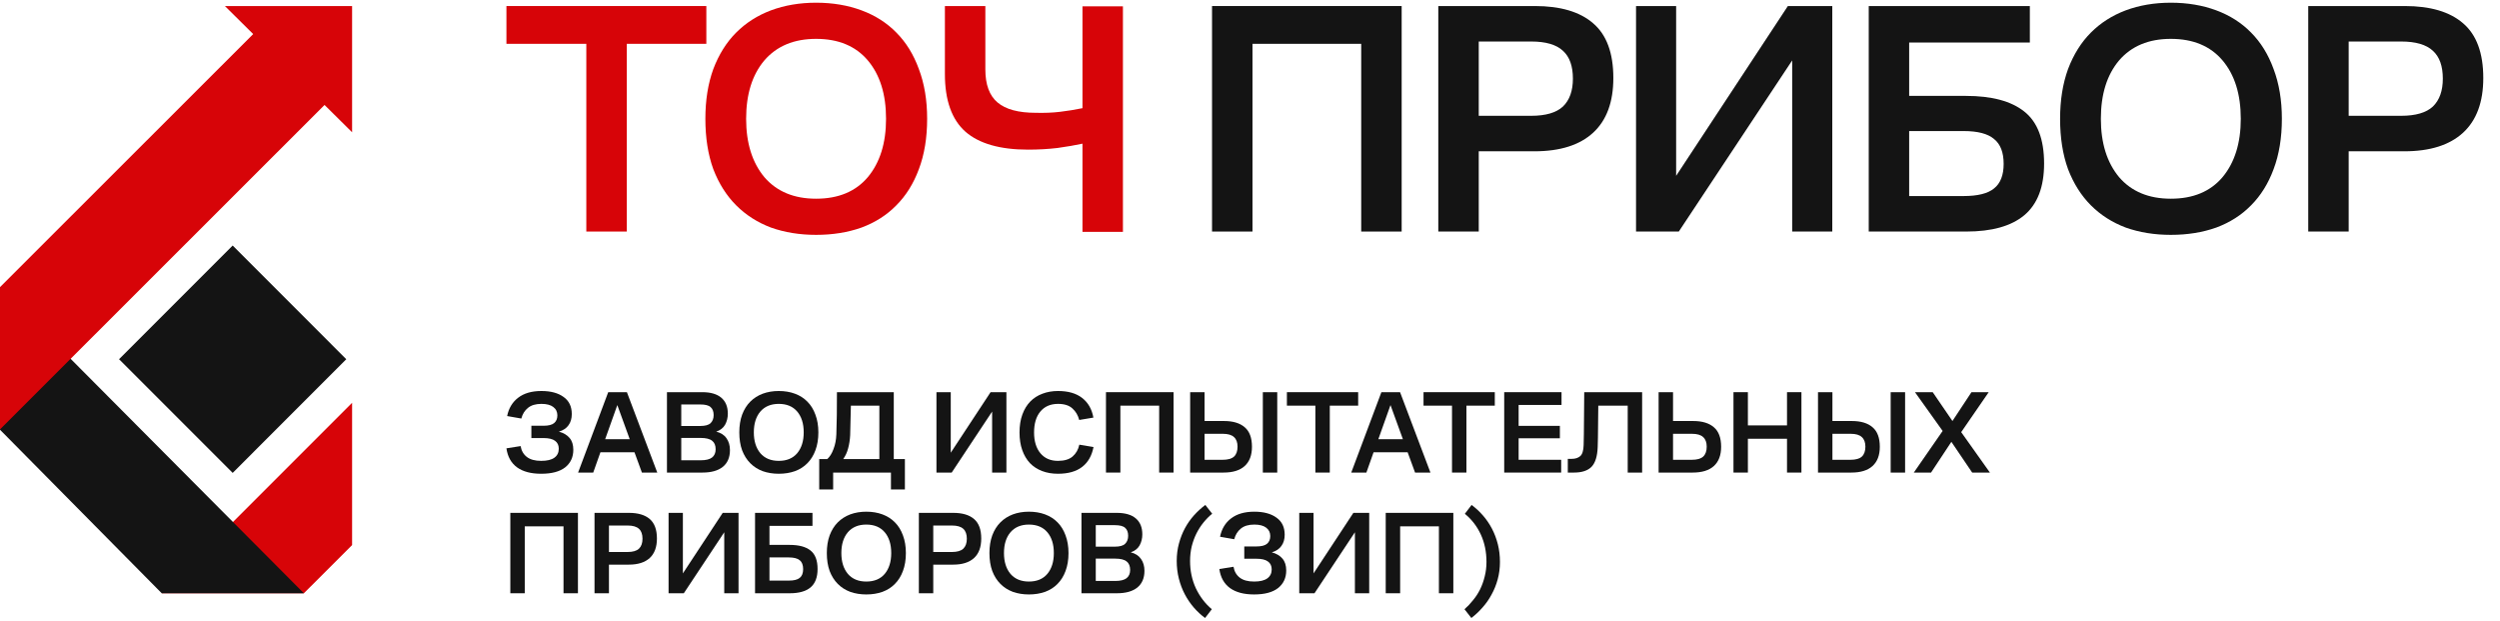
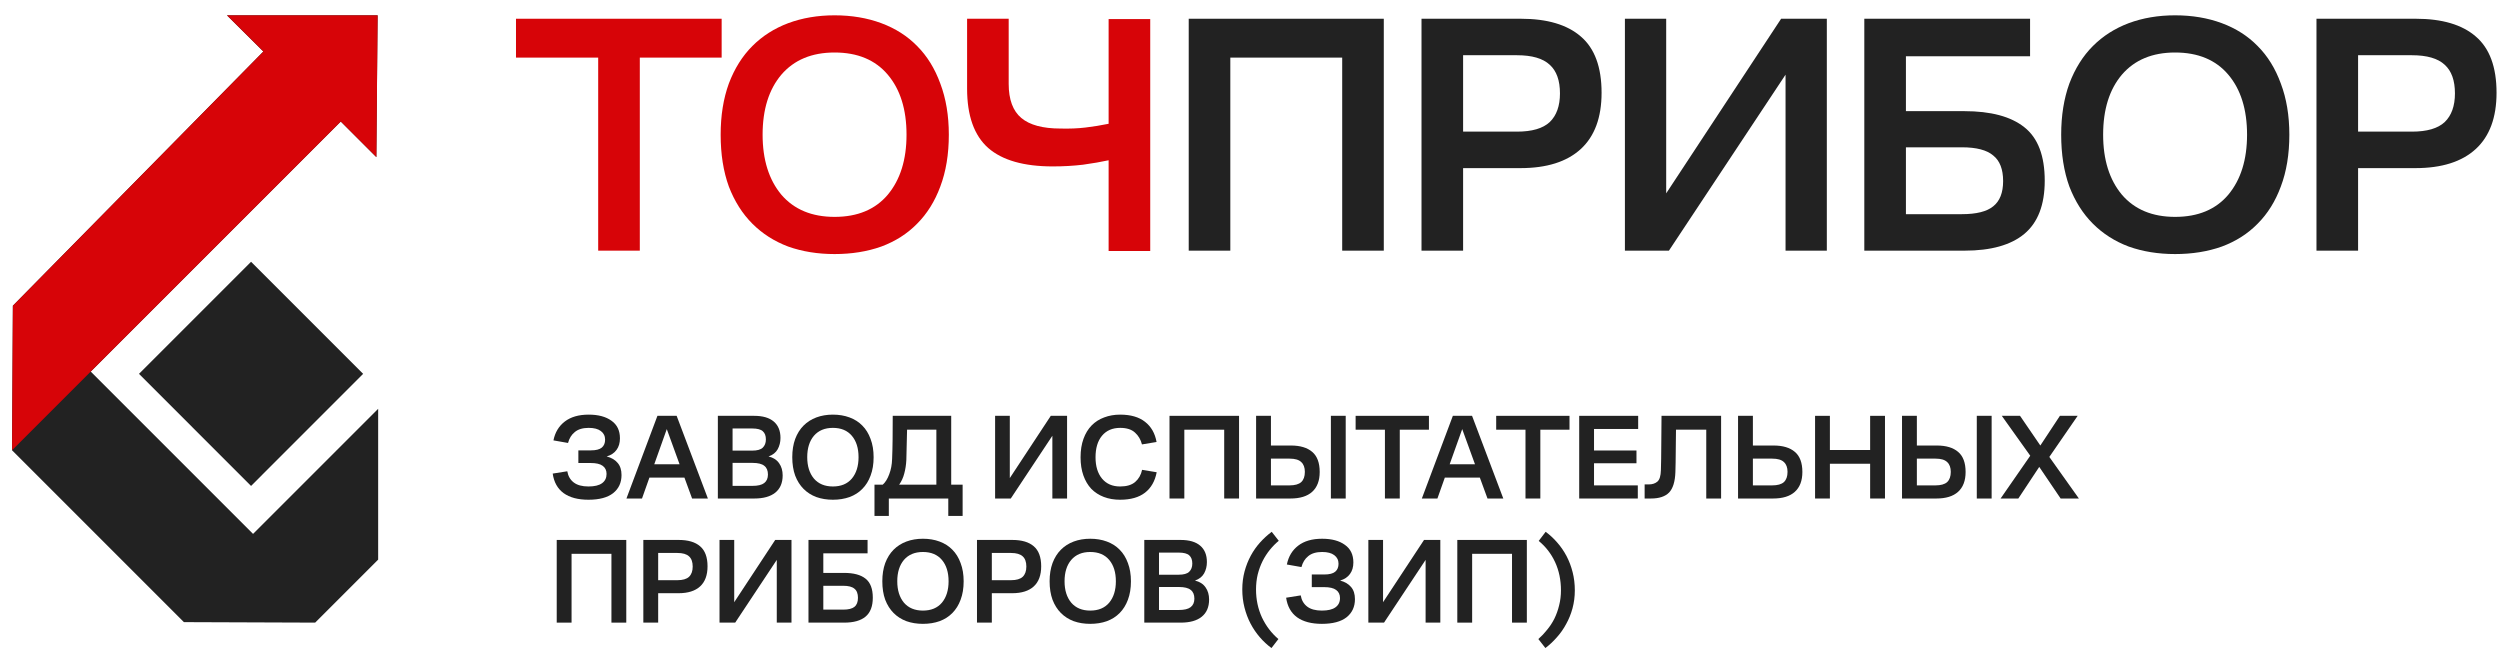
- <svg xmlns="http://www.w3.org/2000/svg" width="145" height="36" viewBox="0 0 145 36" fill="none">
-   <path d="M133.932 13.43V0.35H139.529C141.017 0.35 142.145 0.683 142.915 1.35C143.697 2.017 144.088 3.075 144.088 4.524C144.088 5.921 143.697 6.979 142.915 7.698C142.132 8.416 140.997 8.775 139.51 8.775H136.278V13.43H133.932ZM136.278 6.717H139.318C140.164 6.717 140.779 6.537 141.164 6.178C141.549 5.806 141.741 5.267 141.741 4.562C141.741 3.831 141.549 3.293 141.164 2.946C140.779 2.587 140.164 2.408 139.318 2.408H136.278V6.717Z" fill="#141414" />
-   <path d="M125.958 13.622C125.009 13.622 124.137 13.481 123.342 13.199C122.56 12.904 121.886 12.474 121.322 11.91C120.758 11.346 120.316 10.647 119.995 9.813C119.687 8.967 119.533 7.992 119.533 6.89C119.533 5.812 119.687 4.851 119.995 4.004C120.316 3.158 120.758 2.453 121.322 1.888C121.886 1.324 122.56 0.895 123.342 0.6C124.137 0.305 125.009 0.157 125.958 0.157C126.92 0.157 127.798 0.305 128.593 0.6C129.388 0.895 130.061 1.324 130.613 1.888C131.177 2.453 131.613 3.158 131.921 4.004C132.241 4.851 132.402 5.812 132.402 6.89C132.402 7.992 132.241 8.967 131.921 9.813C131.613 10.647 131.177 11.346 130.613 11.91C130.061 12.474 129.388 12.904 128.593 13.199C127.798 13.481 126.92 13.622 125.958 13.622ZM125.958 11.525C127.253 11.525 128.253 11.109 128.959 10.275C129.664 9.429 130.017 8.3 130.017 6.89C130.017 5.466 129.664 4.338 128.959 3.504C128.253 2.671 127.253 2.254 125.958 2.254C124.676 2.254 123.675 2.671 122.957 3.504C122.252 4.338 121.899 5.466 121.899 6.89C121.899 8.3 122.252 9.429 122.957 10.275C123.675 11.109 124.676 11.525 125.958 11.525Z" fill="#141414" />
-   <path d="M108.43 13.43V0.35H117.778V2.466H110.776V5.562H114.066C115.566 5.562 116.694 5.864 117.451 6.466C118.22 7.069 118.605 8.076 118.605 9.486C118.605 10.846 118.22 11.846 117.451 12.487C116.694 13.116 115.572 13.43 114.085 13.43H108.43ZM113.931 7.601H110.776V11.371H113.931C114.752 11.371 115.342 11.224 115.701 10.929C116.073 10.634 116.258 10.16 116.258 9.506C116.258 8.839 116.073 8.358 115.701 8.063C115.342 7.755 114.752 7.601 113.931 7.601Z" fill="#141414" />
-   <path d="M103.988 13.43V3.504L97.409 13.43H94.928V0.35H97.255V10.198L103.738 0.35H106.315V13.43H103.988Z" fill="#141414" />
-   <path d="M83.455 13.43V0.35H89.053C90.54 0.35 91.669 0.683 92.438 1.35C93.22 2.017 93.611 3.075 93.611 4.524C93.611 5.921 93.22 6.979 92.438 7.698C91.656 8.416 90.521 8.775 89.033 8.775H85.802V13.43H83.455ZM85.802 6.717H88.841C89.687 6.717 90.303 6.537 90.688 6.178C91.072 5.806 91.265 5.267 91.265 4.562C91.265 3.831 91.072 3.293 90.688 2.946C90.303 2.587 89.687 2.408 88.841 2.408H85.802V6.717Z" fill="#141414" />
-   <path d="M70.326 13.43V0.35H81.329V13.43H78.982V2.542H72.673V13.43H70.326Z" fill="#141414" />
-   <path d="M57.173 4.024C57.173 4.908 57.41 5.55 57.885 5.947C58.359 6.345 59.096 6.543 60.097 6.543C60.61 6.556 61.078 6.537 61.501 6.486C61.937 6.434 62.373 6.364 62.809 6.274V0.369H65.156V13.449H62.809V8.332C62.398 8.422 61.918 8.505 61.366 8.582C60.828 8.646 60.257 8.679 59.654 8.679C58.026 8.679 56.814 8.332 56.019 7.64C55.224 6.935 54.826 5.819 54.826 4.293V0.35H57.173V4.024Z" fill="#D70408" />
-   <path d="M47.352 13.622C46.403 13.622 45.531 13.481 44.736 13.199C43.954 12.904 43.281 12.474 42.716 11.91C42.152 11.346 41.71 10.647 41.389 9.813C41.081 8.967 40.928 7.992 40.928 6.89C40.928 5.812 41.081 4.851 41.389 4.004C41.71 3.158 42.152 2.453 42.716 1.888C43.281 1.324 43.954 0.895 44.736 0.6C45.531 0.305 46.403 0.157 47.352 0.157C48.314 0.157 49.192 0.305 49.987 0.6C50.782 0.895 51.456 1.324 52.007 1.888C52.571 2.453 53.007 3.158 53.315 4.004C53.636 4.851 53.796 5.812 53.796 6.89C53.796 7.992 53.636 8.967 53.315 9.813C53.007 10.647 52.571 11.346 52.007 11.91C51.456 12.474 50.782 12.904 49.987 13.199C49.192 13.481 48.314 13.622 47.352 13.622ZM47.352 11.525C48.647 11.525 49.648 11.109 50.353 10.275C51.058 9.429 51.411 8.3 51.411 6.89C51.411 5.466 51.058 4.338 50.353 3.504C49.648 2.671 48.647 2.254 47.352 2.254C46.07 2.254 45.069 2.671 44.351 3.504C43.646 4.338 43.293 5.466 43.293 6.89C43.293 8.3 43.646 9.429 44.351 10.275C45.069 11.109 46.07 11.525 47.352 11.525Z" fill="#D70408" />
-   <path d="M29.385 2.542V0.35H40.984V2.542H36.367V13.43H34.02V2.542H29.385Z" fill="#D70408" />
-   <path d="M87.032 32.592C87.032 32.944 86.989 33.28 86.902 33.6C86.815 33.92 86.696 34.215 86.545 34.485C86.399 34.759 86.223 35.011 86.017 35.239C85.816 35.468 85.601 35.669 85.373 35.843L84.975 35.335C85.149 35.184 85.313 35.011 85.469 34.814C85.629 34.622 85.766 34.412 85.88 34.183C85.994 33.95 86.083 33.701 86.147 33.436C86.216 33.166 86.25 32.885 86.25 32.592C86.25 32.007 86.141 31.477 85.921 31.001C85.702 30.526 85.393 30.126 84.995 29.801L85.386 29.287C85.624 29.461 85.843 29.664 86.045 29.897C86.246 30.126 86.419 30.38 86.566 30.659C86.712 30.937 86.826 31.239 86.909 31.564C86.991 31.888 87.032 32.231 87.032 32.592Z" fill="#141414" />
-   <path d="M80.404 34.409V29.746H84.327V34.409H83.49V30.528H81.241V34.409H80.404Z" fill="#141414" />
-   <path d="M78.616 34.409V30.871L76.271 34.409H75.387V29.746H76.216V33.257L78.527 29.746H79.446V34.409H78.616Z" fill="#141414" />
-   <path d="M72.78 30.425C72.446 30.425 72.185 30.503 71.998 30.658C71.811 30.809 71.683 31.015 71.614 31.275L70.791 31.131C70.883 30.679 71.095 30.325 71.429 30.069C71.767 29.808 72.217 29.678 72.78 29.678C73.319 29.678 73.747 29.792 74.062 30.021C74.382 30.245 74.542 30.576 74.542 31.015C74.542 31.275 74.478 31.493 74.35 31.666C74.227 31.84 74.041 31.963 73.795 32.037C74.06 32.105 74.265 32.226 74.412 32.4C74.558 32.569 74.631 32.798 74.631 33.086C74.631 33.515 74.473 33.856 74.158 34.107C73.843 34.354 73.379 34.478 72.766 34.478C72.176 34.478 71.71 34.354 71.367 34.107C71.024 33.856 70.819 33.488 70.75 33.003L71.573 32.873C71.619 33.143 71.74 33.353 71.936 33.504C72.133 33.655 72.409 33.73 72.766 33.73C73.109 33.73 73.365 33.669 73.534 33.545C73.703 33.422 73.788 33.248 73.788 33.024C73.788 32.823 73.715 32.67 73.568 32.565C73.427 32.459 73.203 32.407 72.896 32.407H72.197V31.694H72.903C73.191 31.694 73.397 31.641 73.52 31.536C73.644 31.431 73.705 31.282 73.705 31.09C73.705 30.885 73.625 30.722 73.465 30.603C73.31 30.485 73.081 30.425 72.78 30.425Z" fill="#141414" />
-   <path d="M68.277 32.537C68.277 32.176 68.321 31.836 68.408 31.516C68.495 31.196 68.611 30.901 68.757 30.631C68.904 30.361 69.077 30.114 69.278 29.89C69.484 29.662 69.704 29.461 69.937 29.287L70.335 29.794C70.156 29.941 69.987 30.112 69.827 30.309C69.672 30.501 69.537 30.711 69.422 30.94C69.308 31.168 69.217 31.417 69.148 31.687C69.084 31.957 69.052 32.24 69.052 32.537C69.052 33.109 69.164 33.637 69.388 34.121C69.617 34.601 69.925 35.006 70.314 35.335L69.923 35.843C69.685 35.669 69.466 35.465 69.265 35.232C69.064 34.999 68.89 34.743 68.744 34.464C68.597 34.185 68.483 33.884 68.401 33.559C68.319 33.234 68.277 32.894 68.277 32.537Z" fill="#141414" />
-   <path d="M62.75 34.409V29.746H64.8C65.285 29.746 65.653 29.854 65.904 30.068C66.156 30.283 66.281 30.592 66.281 30.994C66.281 31.227 66.229 31.44 66.124 31.632C66.019 31.819 65.847 31.954 65.609 32.036C65.875 32.1 66.073 32.228 66.206 32.42C66.339 32.608 66.405 32.836 66.405 33.106C66.405 33.531 66.265 33.856 65.987 34.08C65.712 34.299 65.319 34.409 64.807 34.409H62.75ZM64.684 30.459H63.58V31.707H64.684C64.967 31.707 65.166 31.652 65.28 31.543C65.399 31.428 65.459 31.273 65.459 31.076C65.459 30.871 65.401 30.718 65.287 30.617C65.177 30.512 64.976 30.459 64.684 30.459ZM64.704 32.4H63.58V33.696H64.704C65.006 33.696 65.225 33.643 65.363 33.538C65.504 33.428 65.575 33.268 65.575 33.058C65.575 32.834 65.507 32.669 65.369 32.564C65.237 32.455 65.015 32.4 64.704 32.4Z" fill="#141414" />
-   <path d="M59.7 34.478C59.362 34.478 59.051 34.427 58.768 34.327C58.489 34.222 58.249 34.069 58.048 33.867C57.847 33.666 57.689 33.417 57.575 33.12C57.465 32.818 57.41 32.471 57.41 32.078C57.41 31.694 57.465 31.351 57.575 31.049C57.689 30.747 57.847 30.496 58.048 30.295C58.249 30.094 58.489 29.941 58.768 29.835C59.051 29.73 59.362 29.678 59.7 29.678C60.043 29.678 60.356 29.73 60.64 29.835C60.923 29.941 61.163 30.094 61.36 30.295C61.561 30.496 61.716 30.747 61.826 31.049C61.94 31.351 61.998 31.694 61.998 32.078C61.998 32.471 61.94 32.818 61.826 33.12C61.716 33.417 61.561 33.666 61.36 33.867C61.163 34.069 60.923 34.222 60.64 34.327C60.356 34.427 60.043 34.478 59.7 34.478ZM59.7 33.73C60.162 33.73 60.519 33.582 60.77 33.285C61.022 32.983 61.147 32.581 61.147 32.078C61.147 31.57 61.022 31.168 60.77 30.871C60.519 30.574 60.162 30.425 59.7 30.425C59.243 30.425 58.887 30.574 58.631 30.871C58.379 31.168 58.254 31.57 58.254 32.078C58.254 32.581 58.379 32.983 58.631 33.285C58.887 33.582 59.243 33.73 59.7 33.73Z" fill="#141414" />
-   <path d="M53.315 34.409V29.746H55.31C55.84 29.746 56.242 29.865 56.517 30.103C56.796 30.34 56.935 30.718 56.935 31.234C56.935 31.732 56.796 32.109 56.517 32.365C56.238 32.621 55.833 32.749 55.303 32.749H54.151V34.409H53.315ZM54.151 32.016H55.234C55.536 32.016 55.756 31.952 55.893 31.824C56.03 31.691 56.099 31.499 56.099 31.248C56.099 30.987 56.03 30.795 55.893 30.672C55.756 30.544 55.536 30.48 55.234 30.48H54.151V32.016Z" fill="#141414" />
-   <path d="M50.265 34.478C49.927 34.478 49.616 34.427 49.332 34.327C49.053 34.222 48.813 34.069 48.612 33.867C48.411 33.666 48.254 33.417 48.139 33.12C48.029 32.818 47.975 32.471 47.975 32.078C47.975 31.694 48.029 31.351 48.139 31.049C48.254 30.747 48.411 30.496 48.612 30.295C48.813 30.094 49.053 29.941 49.332 29.835C49.616 29.73 49.927 29.678 50.265 29.678C50.608 29.678 50.921 29.73 51.204 29.835C51.488 29.941 51.728 30.094 51.924 30.295C52.126 30.496 52.281 30.747 52.391 31.049C52.505 31.351 52.562 31.694 52.562 32.078C52.562 32.471 52.505 32.818 52.391 33.12C52.281 33.417 52.126 33.666 51.924 33.867C51.728 34.069 51.488 34.222 51.204 34.327C50.921 34.427 50.608 34.478 50.265 34.478ZM50.265 33.73C50.727 33.73 51.083 33.582 51.335 33.285C51.586 32.983 51.712 32.581 51.712 32.078C51.712 31.57 51.586 31.168 51.335 30.871C51.083 30.574 50.727 30.425 50.265 30.425C49.808 30.425 49.451 30.574 49.195 30.871C48.944 31.168 48.818 31.57 48.818 32.078C48.818 32.581 48.944 32.983 49.195 33.285C49.451 33.582 49.808 33.73 50.265 33.73Z" fill="#141414" />
-   <path d="M43.81 34.409V29.746H47.143V30.5H44.647V31.604H45.82C46.355 31.604 46.757 31.712 47.026 31.927C47.301 32.142 47.438 32.5 47.438 33.003C47.438 33.488 47.301 33.844 47.026 34.073C46.757 34.297 46.357 34.409 45.827 34.409H43.81ZM45.772 32.331H44.647V33.675H45.772C46.064 33.675 46.275 33.623 46.403 33.517C46.535 33.412 46.601 33.243 46.601 33.01C46.601 32.772 46.535 32.601 46.403 32.496C46.275 32.386 46.064 32.331 45.772 32.331Z" fill="#141414" />
-   <path d="M42.023 34.409V30.871L39.678 34.409H38.793V29.746H39.623V33.257L41.934 29.746H42.852V34.409H42.023Z" fill="#141414" />
-   <path d="M34.496 34.409V29.746H36.492C37.022 29.746 37.424 29.865 37.699 30.103C37.977 30.34 38.117 30.718 38.117 31.234C38.117 31.732 37.977 32.109 37.699 32.365C37.42 32.621 37.015 32.749 36.485 32.749H35.333V34.409H34.496ZM35.333 32.016H36.416C36.718 32.016 36.937 31.952 37.075 31.824C37.212 31.691 37.28 31.499 37.28 31.248C37.28 30.987 37.212 30.795 37.075 30.672C36.937 30.544 36.718 30.48 36.416 30.48H35.333V32.016Z" fill="#141414" />
-   <path d="M29.611 34.409V29.746H33.534V34.409H32.697V30.528H30.448V34.409H29.611Z" fill="#141414" />
-   <path d="M114.432 27.409L113.225 25.626L112.046 27.409H111.045L112.718 24.995L111.113 22.746H112.142L113.287 24.419L114.391 22.746H115.392L113.795 25.064L115.461 27.409H114.432Z" fill="#141414" />
-   <path d="M109.703 27.409V22.746H110.54V27.409H109.703ZM107.42 27.409H105.486V22.746H106.323V24.419H107.447C107.973 24.419 108.375 24.54 108.654 24.783C108.933 25.02 109.073 25.398 109.073 25.914C109.073 26.403 108.931 26.776 108.647 27.032C108.369 27.283 107.959 27.409 107.42 27.409ZM107.365 26.668C107.671 26.668 107.893 26.607 108.03 26.483C108.167 26.355 108.236 26.163 108.236 25.907C108.236 25.66 108.167 25.475 108.03 25.352C107.898 25.224 107.681 25.16 107.379 25.16H106.323V26.668H107.365Z" fill="#141414" />
-   <path d="M100.582 27.409V22.746H101.418V24.673H103.688V22.746H104.525V27.409H103.688V25.448H101.418V27.409H100.582Z" fill="#141414" />
-   <path d="M96.238 22.746H97.075V24.419H98.241C98.766 24.419 99.169 24.54 99.447 24.783C99.726 25.02 99.866 25.398 99.866 25.914C99.866 26.403 99.724 26.776 99.441 27.032C99.162 27.283 98.753 27.409 98.213 27.409H96.238V22.746ZM98.158 26.668C98.465 26.668 98.686 26.607 98.823 26.483C98.961 26.355 99.029 26.163 99.029 25.907C99.029 25.66 98.961 25.475 98.823 25.352C98.691 25.224 98.471 25.16 98.165 25.16H97.075V26.668H98.158Z" fill="#141414" />
-   <path d="M91.888 25.811C91.892 25.628 91.897 25.416 91.901 25.174C91.906 24.927 91.908 24.668 91.908 24.399C91.913 24.129 91.915 23.852 91.915 23.569C91.92 23.281 91.922 23.007 91.922 22.746H95.282V27.409H94.445V23.528H92.738C92.738 23.715 92.736 23.916 92.731 24.131C92.731 24.341 92.729 24.554 92.724 24.769C92.724 24.979 92.722 25.185 92.717 25.386C92.713 25.583 92.708 25.761 92.704 25.921C92.685 26.46 92.567 26.844 92.347 27.073C92.128 27.297 91.787 27.409 91.325 27.409H90.969V26.613H91.202C91.403 26.613 91.565 26.561 91.689 26.456C91.812 26.351 91.879 26.136 91.888 25.811Z" fill="#141414" />
-   <path d="M87.279 27.409V22.746H90.605V23.487H88.116V24.7H90.509V25.42H88.116V26.668H90.584V27.409H87.279Z" fill="#141414" />
-   <path d="M82.598 23.528V22.746H86.733V23.528H85.087V27.409H84.25V23.528H82.598Z" fill="#141414" />
-   <path d="M81.236 22.746L82.999 27.409H82.107L81.675 26.23H79.7L79.282 27.409H78.404L80.153 22.746H81.236ZM79.975 25.475H81.401L80.681 23.494L79.975 25.475Z" fill="#141414" />
-   <path d="M74.67 23.528V22.746H78.805V23.528H77.159V27.409H76.322V23.528H74.67Z" fill="#141414" />
-   <path d="M73.274 27.409V22.746H74.11V27.409H73.274ZM70.99 27.409H69.057V22.746H69.893V24.419H71.018C71.543 24.419 71.946 24.54 72.225 24.783C72.504 25.02 72.643 25.398 72.643 25.914C72.643 26.403 72.501 26.776 72.218 27.032C71.939 27.283 71.53 27.409 70.99 27.409ZM70.936 26.668C71.242 26.668 71.463 26.607 71.601 26.483C71.738 26.355 71.806 26.163 71.806 25.907C71.806 25.66 71.738 25.475 71.601 25.352C71.468 25.224 71.251 25.16 70.949 25.16H69.893V26.668H70.936Z" fill="#141414" />
-   <path d="M64.172 27.409V22.746H68.094V27.409H67.258V23.528H65.008V27.409H64.172Z" fill="#141414" />
-   <path d="M61.385 26.73C61.755 26.73 62.038 26.646 62.235 26.477C62.436 26.303 62.566 26.074 62.626 25.791L63.449 25.928C63.353 26.431 63.133 26.815 62.791 27.08C62.448 27.345 61.979 27.478 61.385 27.478C61.047 27.478 60.74 27.425 60.466 27.32C60.192 27.215 59.956 27.062 59.76 26.861C59.568 26.655 59.419 26.403 59.314 26.106C59.209 25.809 59.156 25.469 59.156 25.085C59.156 24.691 59.211 24.344 59.321 24.042C59.431 23.741 59.584 23.489 59.78 23.288C59.977 23.087 60.212 22.936 60.486 22.835C60.761 22.73 61.062 22.678 61.392 22.678C61.981 22.678 62.448 22.813 62.791 23.082C63.138 23.352 63.355 23.731 63.442 24.221L62.619 24.358C62.55 24.088 62.42 23.866 62.228 23.693C62.036 23.514 61.757 23.425 61.392 23.425C60.953 23.425 60.61 23.574 60.363 23.871C60.121 24.163 60 24.568 60 25.085C60 25.592 60.123 25.994 60.37 26.291C60.617 26.584 60.955 26.73 61.385 26.73Z" fill="#141414" />
-   <path d="M57.566 27.409V23.871L55.221 27.409H54.336V22.746H55.166V26.257L57.477 22.746H58.395V27.409H57.566Z" fill="#141414" />
-   <path d="M47.533 28.39V26.627H47.999C48.146 26.499 48.267 26.305 48.363 26.044C48.464 25.784 48.518 25.496 48.528 25.18C48.541 24.851 48.55 24.481 48.555 24.07C48.559 23.658 48.562 23.217 48.562 22.746H51.86V26.627H52.505V28.39H51.696V27.409H48.342V28.39H47.533ZM49.33 25.235C49.316 25.509 49.277 25.763 49.213 25.996C49.154 26.23 49.058 26.44 48.925 26.627H51.023V23.528H49.371C49.366 23.784 49.359 24.07 49.35 24.385C49.346 24.7 49.339 24.984 49.33 25.235Z" fill="#141414" />
-   <path d="M45.187 27.478C44.849 27.478 44.538 27.427 44.254 27.327C43.975 27.222 43.735 27.069 43.534 26.867C43.333 26.666 43.175 26.417 43.061 26.12C42.951 25.818 42.897 25.471 42.897 25.078C42.897 24.694 42.951 24.351 43.061 24.049C43.175 23.747 43.333 23.496 43.534 23.295C43.735 23.094 43.975 22.941 44.254 22.835C44.538 22.73 44.849 22.678 45.187 22.678C45.53 22.678 45.843 22.73 46.126 22.835C46.41 22.941 46.65 23.094 46.846 23.295C47.047 23.496 47.203 23.747 47.312 24.049C47.427 24.351 47.484 24.694 47.484 25.078C47.484 25.471 47.427 25.818 47.312 26.12C47.203 26.417 47.047 26.666 46.846 26.867C46.65 27.069 46.41 27.222 46.126 27.327C45.843 27.427 45.53 27.478 45.187 27.478ZM45.187 26.73C45.648 26.73 46.005 26.582 46.257 26.285C46.508 25.983 46.634 25.581 46.634 25.078C46.634 24.57 46.508 24.168 46.257 23.871C46.005 23.574 45.648 23.425 45.187 23.425C44.73 23.425 44.373 23.574 44.117 23.871C43.866 24.168 43.74 24.57 43.74 25.078C43.74 25.581 43.866 25.983 44.117 26.285C44.373 26.582 44.73 26.73 45.187 26.73Z" fill="#141414" />
-   <path d="M38.699 27.409V22.746H40.749C41.234 22.746 41.602 22.854 41.853 23.068C42.105 23.283 42.231 23.592 42.231 23.994C42.231 24.227 42.178 24.44 42.073 24.632C41.968 24.819 41.796 24.954 41.559 25.036C41.824 25.1 42.023 25.228 42.155 25.42C42.288 25.608 42.354 25.836 42.354 26.106C42.354 26.531 42.215 26.856 41.936 27.08C41.661 27.299 41.268 27.409 40.756 27.409H38.699ZM40.633 23.459H39.529V24.707H40.633C40.916 24.707 41.115 24.652 41.23 24.543C41.348 24.428 41.408 24.273 41.408 24.076C41.408 23.871 41.351 23.718 41.236 23.617C41.127 23.512 40.925 23.459 40.633 23.459ZM40.654 25.4H39.529V26.696H40.654C40.955 26.696 41.175 26.643 41.312 26.538C41.453 26.428 41.524 26.268 41.524 26.058C41.524 25.834 41.456 25.669 41.319 25.564C41.186 25.455 40.964 25.4 40.654 25.4Z" fill="#141414" />
-   <path d="M36.375 22.746L38.137 27.409H37.246L36.814 26.23H34.839L34.421 27.409H33.543L35.291 22.746H36.375ZM35.113 25.475H36.539L35.819 23.494L35.113 25.475Z" fill="#141414" />
-   <path d="M31.415 23.425C31.081 23.425 30.82 23.503 30.633 23.658C30.445 23.809 30.317 24.015 30.249 24.275L29.426 24.131C29.517 23.679 29.73 23.325 30.064 23.069C30.402 22.808 30.852 22.678 31.415 22.678C31.954 22.678 32.381 22.792 32.697 23.021C33.017 23.245 33.177 23.576 33.177 24.015C33.177 24.275 33.113 24.493 32.985 24.666C32.861 24.84 32.676 24.963 32.429 25.037C32.694 25.105 32.9 25.226 33.047 25.4C33.193 25.569 33.266 25.798 33.266 26.086C33.266 26.515 33.108 26.856 32.793 27.107C32.477 27.354 32.013 27.478 31.401 27.478C30.811 27.478 30.345 27.354 30.002 27.107C29.659 26.856 29.453 26.488 29.385 26.003L30.208 25.873C30.253 26.143 30.375 26.353 30.571 26.504C30.768 26.655 31.044 26.73 31.401 26.73C31.744 26.73 32 26.669 32.169 26.545C32.338 26.422 32.422 26.248 32.422 26.024C32.422 25.823 32.349 25.67 32.203 25.565C32.061 25.459 31.837 25.407 31.531 25.407H30.832V24.694H31.538C31.826 24.694 32.032 24.641 32.155 24.536C32.279 24.431 32.34 24.282 32.34 24.09C32.34 23.885 32.26 23.722 32.1 23.603C31.945 23.485 31.716 23.425 31.415 23.425Z" fill="#141414" />
-   <path d="M17.632 34.409H9.385L20.43 23.363V31.615L17.632 34.409Z" fill="#D70408" />
-   <path d="M17.631 34.409H9.384L0 24.924V16.694L17.631 34.409Z" fill="#141414" />
-   <path d="M13.501 27.428L6.908 20.835L13.501 14.241L20.092 20.835L13.501 27.428Z" fill="#141414" />
-   <path d="M20.43 0.35H13.049L14.691 1.976L0 16.654V24.905L18.831 6.088L20.43 7.672V0.35Z" fill="#D70408" />
+ <svg xmlns="http://www.w3.org/2000/svg" width="141" height="37" viewBox="0 0 141 37" fill="none">
+   <path d="M130.649 14.137V1.057H136.247C137.734 1.057 138.863 1.39 139.632 2.057C140.414 2.724 140.805 3.782 140.805 5.231C140.805 6.628 140.414 7.686 139.632 8.405C138.85 9.123 137.715 9.482 136.227 9.482H132.996V14.137H130.649ZM132.996 7.424H136.035C136.881 7.424 137.497 7.244 137.882 6.885C138.266 6.513 138.459 5.974 138.459 5.269C138.459 4.538 138.266 4 137.882 3.653C137.497 3.294 136.881 3.115 136.035 3.115H132.996V7.424Z" fill="#222222" />
+   <path d="M122.675 14.329C121.726 14.329 120.854 14.188 120.059 13.906C119.277 13.611 118.604 13.181 118.04 12.617C117.475 12.053 117.033 11.354 116.712 10.521C116.405 9.674 116.251 8.7 116.251 7.597C116.251 6.52 116.405 5.558 116.712 4.711C117.033 3.865 117.475 3.16 118.04 2.595C118.604 2.031 119.277 1.602 120.059 1.307C120.854 1.012 121.726 0.864 122.675 0.864C123.637 0.864 124.516 1.012 125.311 1.307C126.106 1.602 126.779 2.031 127.33 2.595C127.895 3.16 128.331 3.865 128.638 4.711C128.959 5.558 129.119 6.52 129.119 7.597C129.119 8.7 128.959 9.674 128.638 10.521C128.331 11.354 127.895 12.053 127.33 12.617C126.779 13.181 126.106 13.611 125.311 13.906C124.516 14.188 123.637 14.329 122.675 14.329ZM122.675 12.232C123.971 12.232 124.971 11.816 125.676 10.982C126.381 10.136 126.734 9.007 126.734 7.597C126.734 6.173 126.381 5.045 125.676 4.211C124.971 3.378 123.971 2.961 122.675 2.961C121.393 2.961 120.393 3.378 119.675 4.211C118.969 5.045 118.617 6.173 118.617 7.597C118.617 9.007 118.969 10.136 119.675 10.982C120.393 11.816 121.393 12.232 122.675 12.232Z" fill="#222222" />
+   <path d="M105.147 14.137V1.057H114.496V3.173H107.494V6.269H110.783C112.284 6.269 113.412 6.571 114.169 7.173C114.938 7.776 115.323 8.783 115.323 10.193C115.323 11.553 114.938 12.553 114.169 13.194C113.412 13.822 112.29 14.137 110.802 14.137H105.147ZM110.649 8.308H107.494V12.079H110.649C111.469 12.079 112.059 11.931 112.418 11.636C112.79 11.341 112.976 10.867 112.976 10.213C112.976 9.546 112.79 9.065 112.418 8.77C112.059 8.462 111.469 8.308 110.649 8.308Z" fill="#222222" />
+   <path d="M100.705 14.137V4.211L94.127 14.137H91.645V1.057H93.973V10.905L100.455 1.057H103.033V14.137H100.705Z" fill="#222222" />
+   <path d="M80.173 14.137V1.057H85.77C87.258 1.057 88.386 1.39 89.156 2.057C89.938 2.724 90.329 3.782 90.329 5.231C90.329 6.628 89.938 7.686 89.156 8.405C88.373 9.123 87.238 9.482 85.751 9.482H82.519V14.137H80.173ZM82.519 7.424H85.558C86.405 7.424 87.02 7.244 87.405 6.885C87.79 6.513 87.982 5.974 87.982 5.269C87.982 4.538 87.79 4 87.405 3.653C87.02 3.294 86.405 3.115 85.558 3.115H82.519V7.424Z" fill="#222222" />
+   <path d="M67.044 14.137V1.057H78.046V14.137H75.7V3.249H69.39V14.137H67.044Z" fill="#222222" />
+   <path d="M56.89 4.731C56.89 5.615 57.128 6.257 57.602 6.654C58.077 7.052 58.814 7.25 59.814 7.25C60.327 7.263 60.795 7.244 61.218 7.193C61.654 7.141 62.09 7.071 62.526 6.981V1.076H64.873V14.156H62.526V9.039C62.116 9.129 61.635 9.212 61.084 9.289C60.545 9.353 59.974 9.386 59.372 9.386C57.743 9.386 56.531 9.039 55.736 8.347C54.941 7.642 54.544 6.526 54.544 5V1.057H56.89V4.731Z" fill="#D70408" />
+   <path d="M47.07 14.329C46.121 14.329 45.249 14.188 44.454 13.906C43.671 13.611 42.998 13.181 42.434 12.617C41.87 12.053 41.427 11.354 41.107 10.521C40.799 9.674 40.645 8.7 40.645 7.597C40.645 6.52 40.799 5.558 41.107 4.711C41.427 3.865 41.87 3.16 42.434 2.595C42.998 2.031 43.671 1.602 44.454 1.307C45.249 1.012 46.121 0.864 47.07 0.864C48.031 0.864 48.91 1.012 49.705 1.307C50.5 1.602 51.173 2.031 51.725 2.595C52.289 3.16 52.725 3.865 53.033 4.711C53.353 5.558 53.514 6.52 53.514 7.597C53.514 8.7 53.353 9.674 53.033 10.521C52.725 11.354 52.289 12.053 51.725 12.617C51.173 13.181 50.5 13.611 49.705 13.906C48.91 14.188 48.031 14.329 47.07 14.329ZM47.07 12.232C48.365 12.232 49.365 11.816 50.07 10.982C50.776 10.136 51.128 9.007 51.128 7.597C51.128 6.173 50.776 5.045 50.07 4.211C49.365 3.378 48.365 2.961 47.07 2.961C45.787 2.961 44.787 3.378 44.069 4.211C43.364 5.045 43.011 6.173 43.011 7.597C43.011 9.007 43.364 10.136 44.069 10.982C44.787 11.816 45.787 12.232 47.07 12.232Z" fill="#D70408" />
+   <path d="M29.102 3.249V1.057H40.701V3.249H36.085V14.137H33.738V3.249H29.102Z" fill="#D70408" />
+   <path d="M88.82 33.299C88.82 33.651 88.776 33.987 88.69 34.307C88.603 34.627 88.484 34.922 88.333 35.192C88.187 35.466 88.011 35.717 87.805 35.946C87.604 36.175 87.389 36.376 87.16 36.549L86.763 36.042C86.936 35.891 87.101 35.717 87.256 35.521C87.416 35.329 87.554 35.118 87.668 34.89C87.782 34.657 87.871 34.408 87.935 34.142C88.004 33.873 88.038 33.592 88.038 33.299C88.038 32.714 87.928 32.184 87.709 31.708C87.49 31.233 87.181 30.833 86.783 30.508L87.174 29.994C87.412 30.168 87.631 30.371 87.832 30.604C88.034 30.833 88.207 31.087 88.354 31.365C88.5 31.644 88.614 31.946 88.696 32.27C88.779 32.595 88.82 32.938 88.82 33.299Z" fill="#222222" />
+   <path d="M82.192 35.116V30.453H86.114V35.116H85.278V31.235H83.029V35.116H82.192Z" fill="#222222" />
+   <path d="M80.404 35.116V31.578L78.059 35.116H77.175V30.453H78.004V33.964L80.315 30.453H81.234V35.116H80.404Z" fill="#222222" />
+   <path d="M74.568 31.132C74.234 31.132 73.973 31.21 73.786 31.365C73.598 31.516 73.47 31.722 73.402 31.983L72.579 31.838C72.67 31.386 72.883 31.032 73.217 30.776C73.555 30.515 74.005 30.385 74.568 30.385C75.107 30.385 75.534 30.499 75.85 30.728C76.17 30.952 76.33 31.283 76.33 31.722C76.33 31.983 76.266 32.2 76.138 32.373C76.014 32.547 75.829 32.67 75.582 32.744C75.848 32.812 76.053 32.933 76.2 33.107C76.346 33.276 76.419 33.505 76.419 33.793C76.419 34.222 76.261 34.563 75.946 34.815C75.63 35.061 75.166 35.185 74.554 35.185C73.964 35.185 73.498 35.061 73.155 34.815C72.812 34.563 72.606 34.195 72.538 33.711L73.361 33.58C73.406 33.85 73.528 34.06 73.724 34.211C73.921 34.362 74.197 34.437 74.554 34.437C74.897 34.437 75.153 34.376 75.322 34.252C75.491 34.129 75.576 33.955 75.576 33.731C75.576 33.53 75.502 33.377 75.356 33.272C75.214 33.166 74.99 33.114 74.684 33.114H73.985V32.401H74.691C74.979 32.401 75.185 32.348 75.308 32.243C75.432 32.138 75.493 31.989 75.493 31.797C75.493 31.592 75.413 31.429 75.253 31.311C75.098 31.192 74.869 31.132 74.568 31.132Z" fill="#222222" />
+   <path d="M70.065 33.244C70.065 32.883 70.109 32.542 70.195 32.222C70.282 31.902 70.399 31.608 70.545 31.338C70.692 31.068 70.865 30.821 71.066 30.597C71.272 30.369 71.492 30.168 71.725 29.994L72.122 30.501C71.944 30.648 71.775 30.819 71.615 31.016C71.46 31.208 71.325 31.418 71.21 31.646C71.096 31.875 71.005 32.124 70.936 32.394C70.872 32.664 70.84 32.947 70.84 33.244C70.84 33.816 70.952 34.344 71.176 34.828C71.405 35.308 71.713 35.713 72.102 36.042L71.711 36.549C71.473 36.376 71.254 36.172 71.053 35.939C70.852 35.706 70.678 35.45 70.531 35.171C70.385 34.892 70.271 34.59 70.189 34.266C70.106 33.941 70.065 33.601 70.065 33.244Z" fill="#222222" />
+   <path d="M64.538 35.116V30.453H66.588C67.073 30.453 67.441 30.561 67.692 30.776C67.944 30.991 68.069 31.299 68.069 31.701C68.069 31.934 68.017 32.147 67.912 32.339C67.806 32.526 67.635 32.661 67.397 32.744C67.662 32.808 67.861 32.936 67.994 33.128C68.126 33.315 68.193 33.544 68.193 33.813C68.193 34.239 68.053 34.563 67.774 34.787C67.5 35.007 67.107 35.116 66.595 35.116H64.538ZM66.472 31.166H65.368V32.414H66.472C66.755 32.414 66.954 32.36 67.068 32.25C67.187 32.136 67.246 31.98 67.246 31.784C67.246 31.578 67.189 31.425 67.075 31.324C66.965 31.219 66.764 31.166 66.472 31.166ZM66.492 33.107H65.368V34.403H66.492C66.794 34.403 67.013 34.35 67.15 34.245C67.292 34.136 67.363 33.976 67.363 33.765C67.363 33.541 67.294 33.377 67.157 33.272C67.025 33.162 66.803 33.107 66.492 33.107Z" fill="#222222" />
+   <path d="M61.488 35.185C61.15 35.185 60.839 35.135 60.556 35.034C60.277 34.929 60.037 34.776 59.836 34.575C59.635 34.373 59.477 34.124 59.363 33.827C59.253 33.525 59.198 33.178 59.198 32.785C59.198 32.401 59.253 32.058 59.363 31.756C59.477 31.454 59.635 31.203 59.836 31.002C60.037 30.801 60.277 30.648 60.556 30.543C60.839 30.437 61.15 30.385 61.488 30.385C61.831 30.385 62.144 30.437 62.428 30.543C62.711 30.648 62.951 30.801 63.148 31.002C63.349 31.203 63.504 31.454 63.614 31.756C63.728 32.058 63.785 32.401 63.785 32.785C63.785 33.178 63.728 33.525 63.614 33.827C63.504 34.124 63.349 34.373 63.148 34.575C62.951 34.776 62.711 34.929 62.428 35.034C62.144 35.135 61.831 35.185 61.488 35.185ZM61.488 34.437C61.95 34.437 62.307 34.289 62.558 33.992C62.809 33.69 62.935 33.288 62.935 32.785C62.935 32.277 62.809 31.875 62.558 31.578C62.307 31.281 61.95 31.132 61.488 31.132C61.031 31.132 60.675 31.281 60.419 31.578C60.167 31.875 60.041 32.277 60.041 32.785C60.041 33.288 60.167 33.69 60.419 33.992C60.675 34.289 61.031 34.437 61.488 34.437Z" fill="#222222" />
+   <path d="M55.102 35.116V30.453H57.098C57.628 30.453 58.03 30.572 58.305 30.81C58.583 31.048 58.723 31.425 58.723 31.941C58.723 32.44 58.583 32.817 58.305 33.073C58.026 33.329 57.621 33.457 57.091 33.457H55.939V35.116H55.102ZM55.939 32.723H57.022C57.324 32.723 57.543 32.659 57.681 32.531C57.818 32.398 57.886 32.206 57.886 31.955C57.886 31.695 57.818 31.503 57.681 31.379C57.543 31.251 57.324 31.187 57.022 31.187H55.939V32.723Z" fill="#222222" />
+   <path d="M52.053 35.185C51.715 35.185 51.404 35.135 51.12 35.034C50.841 34.929 50.601 34.776 50.4 34.575C50.199 34.373 50.041 34.124 49.927 33.827C49.817 33.525 49.763 33.178 49.763 32.785C49.763 32.401 49.817 32.058 49.927 31.756C50.041 31.454 50.199 31.203 50.4 31.002C50.601 30.801 50.841 30.648 51.12 30.543C51.404 30.437 51.715 30.385 52.053 30.385C52.396 30.385 52.709 30.437 52.992 30.543C53.276 30.648 53.516 30.801 53.712 31.002C53.913 31.203 54.069 31.454 54.178 31.756C54.293 32.058 54.35 32.401 54.35 32.785C54.35 33.178 54.293 33.525 54.178 33.827C54.069 34.124 53.913 34.373 53.712 34.575C53.516 34.776 53.276 34.929 52.992 35.034C52.709 35.135 52.396 35.185 52.053 35.185ZM52.053 34.437C52.514 34.437 52.871 34.289 53.123 33.992C53.374 33.69 53.5 33.288 53.5 32.785C53.5 32.277 53.374 31.875 53.123 31.578C52.871 31.281 52.514 31.132 52.053 31.132C51.596 31.132 51.239 31.281 50.983 31.578C50.732 31.875 50.606 32.277 50.606 32.785C50.606 33.288 50.732 33.69 50.983 33.992C51.239 34.289 51.596 34.437 52.053 34.437Z" fill="#222222" />
+   <path d="M45.598 35.116V30.453H48.931V31.208H46.435V32.312H47.608C48.142 32.312 48.545 32.419 48.814 32.634C49.089 32.849 49.226 33.208 49.226 33.711C49.226 34.195 49.089 34.552 48.814 34.78C48.545 35.004 48.145 35.116 47.614 35.116H45.598ZM47.559 33.038H46.435V34.383H47.559C47.852 34.383 48.062 34.33 48.19 34.225C48.323 34.12 48.389 33.95 48.389 33.717C48.389 33.48 48.323 33.308 48.19 33.203C48.062 33.093 47.852 33.038 47.559 33.038Z" fill="#222222" />
+   <path d="M43.81 35.116V31.578L41.465 35.116H40.581V30.453H41.41V33.964L43.721 30.453H44.64V35.116H43.81Z" fill="#222222" />
+   <path d="M36.284 35.116V30.453H38.28C38.81 30.453 39.212 30.572 39.486 30.81C39.765 31.048 39.905 31.425 39.905 31.941C39.905 32.44 39.765 32.817 39.486 33.073C39.208 33.329 38.803 33.457 38.273 33.457H37.121V35.116H36.284ZM37.121 32.723H38.204C38.506 32.723 38.725 32.659 38.862 32.531C39 32.398 39.068 32.206 39.068 31.955C39.068 31.695 39 31.503 38.862 31.379C38.725 31.251 38.506 31.187 38.204 31.187H37.121V32.723Z" fill="#222222" />
+   <path d="M31.399 35.116V30.453H35.322V35.116H34.485V31.235H32.236V35.116H31.399Z" fill="#222222" />
+   <path d="M116.22 28.116L115.013 26.333L113.834 28.116H112.833L114.506 25.703L112.901 23.453H113.93L115.075 25.127L116.179 23.453H117.18L115.582 25.771L117.249 28.116H116.22Z" fill="#222222" />
+   <path d="M111.491 28.116V23.453H112.328V28.116H111.491ZM109.208 28.116H107.274V23.453H108.111V25.127H109.235C109.761 25.127 110.163 25.248 110.442 25.49C110.721 25.728 110.86 26.105 110.86 26.621C110.86 27.11 110.719 27.483 110.435 27.739C110.156 27.991 109.747 28.116 109.208 28.116ZM109.153 27.376C109.459 27.376 109.681 27.314 109.818 27.191C109.955 27.062 110.024 26.87 110.024 26.614C110.024 26.368 109.955 26.183 109.818 26.059C109.686 25.931 109.468 25.867 109.167 25.867H108.111V27.376H109.153Z" fill="#222222" />
+   <path d="M102.37 28.116V23.453H103.206V25.38H105.476V23.453H106.313V28.116H105.476V26.155H103.206V28.116H102.37Z" fill="#222222" />
+   <path d="M98.026 23.453H98.863V25.127H100.028C100.554 25.127 100.956 25.248 101.235 25.49C101.514 25.728 101.654 26.105 101.654 26.621C101.654 27.11 101.512 27.483 101.228 27.739C100.95 27.991 100.54 28.116 100.001 28.116H98.026V23.453ZM99.946 27.376C100.252 27.376 100.474 27.314 100.611 27.191C100.748 27.062 100.817 26.87 100.817 26.614C100.817 26.368 100.748 26.183 100.611 26.059C100.479 25.931 100.259 25.867 99.953 25.867H98.863V27.376H99.946Z" fill="#222222" />
+   <path d="M93.675 26.518C93.68 26.336 93.685 26.123 93.689 25.881C93.694 25.634 93.696 25.376 93.696 25.106C93.701 24.836 93.703 24.56 93.703 24.276C93.707 23.988 93.71 23.714 93.71 23.453H97.07V28.116H96.233V24.235H94.526C94.526 24.422 94.523 24.624 94.519 24.838C94.519 25.049 94.517 25.261 94.512 25.476C94.512 25.686 94.51 25.892 94.505 26.093C94.501 26.29 94.496 26.468 94.492 26.628C94.473 27.168 94.354 27.552 94.135 27.78C93.915 28.004 93.575 28.116 93.113 28.116H92.757V27.321H92.99C93.191 27.321 93.353 27.268 93.477 27.163C93.6 27.058 93.666 26.843 93.675 26.518Z" fill="#222222" />
+   <path d="M89.067 28.116V23.453H92.393V24.194H89.903V25.408H92.297V26.128H89.903V27.376H92.372V28.116H89.067Z" fill="#222222" />
+   <path d="M84.385 24.235V23.453H88.52V24.235H86.875V28.116H86.038V24.235H84.385Z" fill="#222222" />
+   <path d="M83.024 23.453L84.786 28.116H83.895L83.463 26.937H81.488L81.07 28.116H80.192L81.941 23.453H83.024ZM81.762 26.183H83.189L82.469 24.201L81.762 26.183Z" fill="#222222" />
+   <path d="M76.457 24.235V23.453H80.592V24.235H78.947V28.116H78.11V24.235H76.457Z" fill="#222222" />
+   <path d="M75.062 28.116V23.453H75.898V28.116H75.062ZM72.778 28.116H70.844V23.453H71.681V25.127H72.806C73.331 25.127 73.734 25.248 74.013 25.49C74.291 25.728 74.431 26.105 74.431 26.621C74.431 27.11 74.289 27.483 74.006 27.739C73.727 27.991 73.318 28.116 72.778 28.116ZM72.723 27.376C73.03 27.376 73.251 27.314 73.388 27.191C73.526 27.062 73.594 26.87 73.594 26.614C73.594 26.368 73.526 26.183 73.388 26.059C73.256 25.931 73.039 25.867 72.737 25.867H71.681V27.376H72.723Z" fill="#222222" />
+   <path d="M65.96 28.116V23.453H69.882V28.116H69.045V24.235H66.796V28.116H65.96Z" fill="#222222" />
+   <path d="M63.173 27.437C63.543 27.437 63.826 27.353 64.023 27.184C64.224 27.01 64.354 26.781 64.414 26.498L65.237 26.635C65.141 27.138 64.921 27.522 64.578 27.787C64.236 28.052 63.767 28.185 63.173 28.185C62.834 28.185 62.528 28.132 62.254 28.027C61.98 27.922 61.744 27.769 61.547 27.568C61.355 27.362 61.207 27.11 61.102 26.813C60.997 26.516 60.944 26.176 60.944 25.792C60.944 25.398 60.999 25.051 61.109 24.749C61.218 24.448 61.371 24.196 61.568 23.995C61.765 23.794 62 23.643 62.274 23.543C62.549 23.437 62.85 23.385 63.179 23.385C63.769 23.385 64.236 23.52 64.578 23.789C64.926 24.059 65.143 24.439 65.23 24.928L64.407 25.065C64.338 24.795 64.208 24.573 64.016 24.4C63.824 24.221 63.545 24.132 63.179 24.132C62.741 24.132 62.398 24.281 62.151 24.578C61.909 24.87 61.788 25.275 61.788 25.792C61.788 26.299 61.911 26.701 62.158 26.998C62.405 27.291 62.743 27.437 63.173 27.437Z" fill="#222222" />
+   <path d="M59.353 28.116V24.578L57.008 28.116H56.124V23.453H56.953V26.964L59.264 23.453H60.183V28.116H59.353Z" fill="#222222" />
+   <path d="M49.321 29.097V27.334H49.787C49.934 27.206 50.055 27.012 50.151 26.752C50.251 26.491 50.306 26.203 50.315 25.888C50.329 25.558 50.338 25.188 50.343 24.777C50.347 24.365 50.35 23.924 50.35 23.453H53.648V27.334H54.292V29.097H53.483V28.116H50.13V29.097H49.321ZM51.118 25.942C51.104 26.217 51.065 26.471 51.001 26.704C50.942 26.937 50.846 27.147 50.713 27.334H52.811V24.235H51.159C51.154 24.491 51.147 24.777 51.138 25.092C51.134 25.408 51.127 25.691 51.118 25.942Z" fill="#222222" />
+   <path d="M46.975 28.185C46.636 28.185 46.325 28.134 46.042 28.034C45.763 27.929 45.523 27.776 45.322 27.575C45.121 27.373 44.963 27.124 44.849 26.827C44.739 26.525 44.684 26.178 44.684 25.785C44.684 25.401 44.739 25.058 44.849 24.756C44.963 24.454 45.121 24.203 45.322 24.002C45.523 23.801 45.763 23.648 46.042 23.543C46.325 23.437 46.636 23.385 46.975 23.385C47.318 23.385 47.631 23.437 47.914 23.543C48.197 23.648 48.438 23.801 48.634 24.002C48.835 24.203 48.991 24.454 49.1 24.756C49.215 25.058 49.272 25.401 49.272 25.785C49.272 26.178 49.215 26.525 49.1 26.827C48.991 27.124 48.835 27.373 48.634 27.575C48.438 27.776 48.197 27.929 47.914 28.034C47.631 28.134 47.318 28.185 46.975 28.185ZM46.975 27.437C47.436 27.437 47.793 27.289 48.044 26.992C48.296 26.69 48.422 26.288 48.422 25.785C48.422 25.277 48.296 24.875 48.044 24.578C47.793 24.281 47.436 24.132 46.975 24.132C46.517 24.132 46.161 24.281 45.905 24.578C45.654 24.875 45.528 25.277 45.528 25.785C45.528 26.288 45.654 26.69 45.905 26.992C46.161 27.289 46.517 27.437 46.975 27.437Z" fill="#222222" />
+   <path d="M40.487 28.116V23.453H42.537C43.022 23.453 43.39 23.561 43.641 23.776C43.893 23.991 44.019 24.299 44.019 24.701C44.019 24.934 43.966 25.147 43.861 25.339C43.756 25.526 43.584 25.661 43.346 25.744C43.612 25.808 43.81 25.936 43.943 26.128C44.076 26.315 44.142 26.544 44.142 26.813C44.142 27.238 44.002 27.563 43.724 27.787C43.449 28.006 43.056 28.116 42.544 28.116H40.487ZM42.421 24.166H41.317V25.415H42.421C42.704 25.415 42.903 25.36 43.017 25.25C43.136 25.136 43.196 24.98 43.196 24.784C43.196 24.578 43.139 24.425 43.024 24.324C42.914 24.219 42.713 24.166 42.421 24.166ZM42.441 26.107H41.317V27.403H42.441C42.743 27.403 42.962 27.351 43.1 27.245C43.241 27.136 43.312 26.976 43.312 26.765C43.312 26.541 43.244 26.377 43.106 26.272C42.974 26.162 42.752 26.107 42.441 26.107Z" fill="#222222" />
+   <path d="M38.163 23.453L39.925 28.116H39.034L38.602 26.937H36.627L36.209 28.116H35.331L37.079 23.453H38.163ZM36.901 26.183H38.327L37.607 24.201L36.901 26.183Z" fill="#222222" />
+   <path d="M33.202 24.132C32.869 24.132 32.608 24.21 32.421 24.365C32.233 24.516 32.105 24.722 32.037 24.983L31.214 24.838C31.305 24.386 31.518 24.032 31.852 23.776C32.19 23.515 32.64 23.385 33.202 23.385C33.742 23.385 34.169 23.499 34.485 23.728C34.805 23.952 34.965 24.283 34.965 24.722C34.965 24.983 34.901 25.2 34.773 25.373C34.649 25.547 34.464 25.671 34.217 25.744C34.482 25.812 34.688 25.933 34.834 26.107C34.981 26.276 35.054 26.505 35.054 26.793C35.054 27.223 34.896 27.563 34.581 27.814C34.265 28.061 33.801 28.185 33.189 28.185C32.599 28.185 32.133 28.061 31.79 27.814C31.447 27.563 31.241 27.195 31.173 26.71L31.995 26.58C32.041 26.85 32.162 27.06 32.359 27.211C32.556 27.362 32.832 27.437 33.189 27.437C33.532 27.437 33.788 27.376 33.957 27.252C34.126 27.129 34.21 26.955 34.21 26.731C34.21 26.53 34.137 26.377 33.991 26.272C33.849 26.166 33.625 26.114 33.319 26.114H32.62V25.401H33.326C33.614 25.401 33.819 25.348 33.943 25.243C34.066 25.138 34.128 24.989 34.128 24.797C34.128 24.592 34.048 24.429 33.888 24.311C33.733 24.192 33.504 24.132 33.202 24.132Z" fill="#222222" />
+   <path d="M0.678 25.394L0.725 17.243L14.855 2.905L12.799 0.864L21.296 0.864L21.226 8.861L19.218 6.853L5.116 20.956L14.272 30.112L21.328 23.056V31.563L17.775 35.116L10.372 35.088L0.678 25.394Z" fill="#222222" />
+   <path d="M7.839 21.085L14.16 14.764L20.481 21.085L14.16 27.407L7.839 21.085Z" fill="#222222" />
+   <path d="M0.727 17.243L0.68 25.394L5.118 20.956L19.22 6.853L21.228 8.861L21.298 0.864L12.801 0.864L14.857 2.905L0.727 17.243Z" fill="#D70408" />
</svg>
